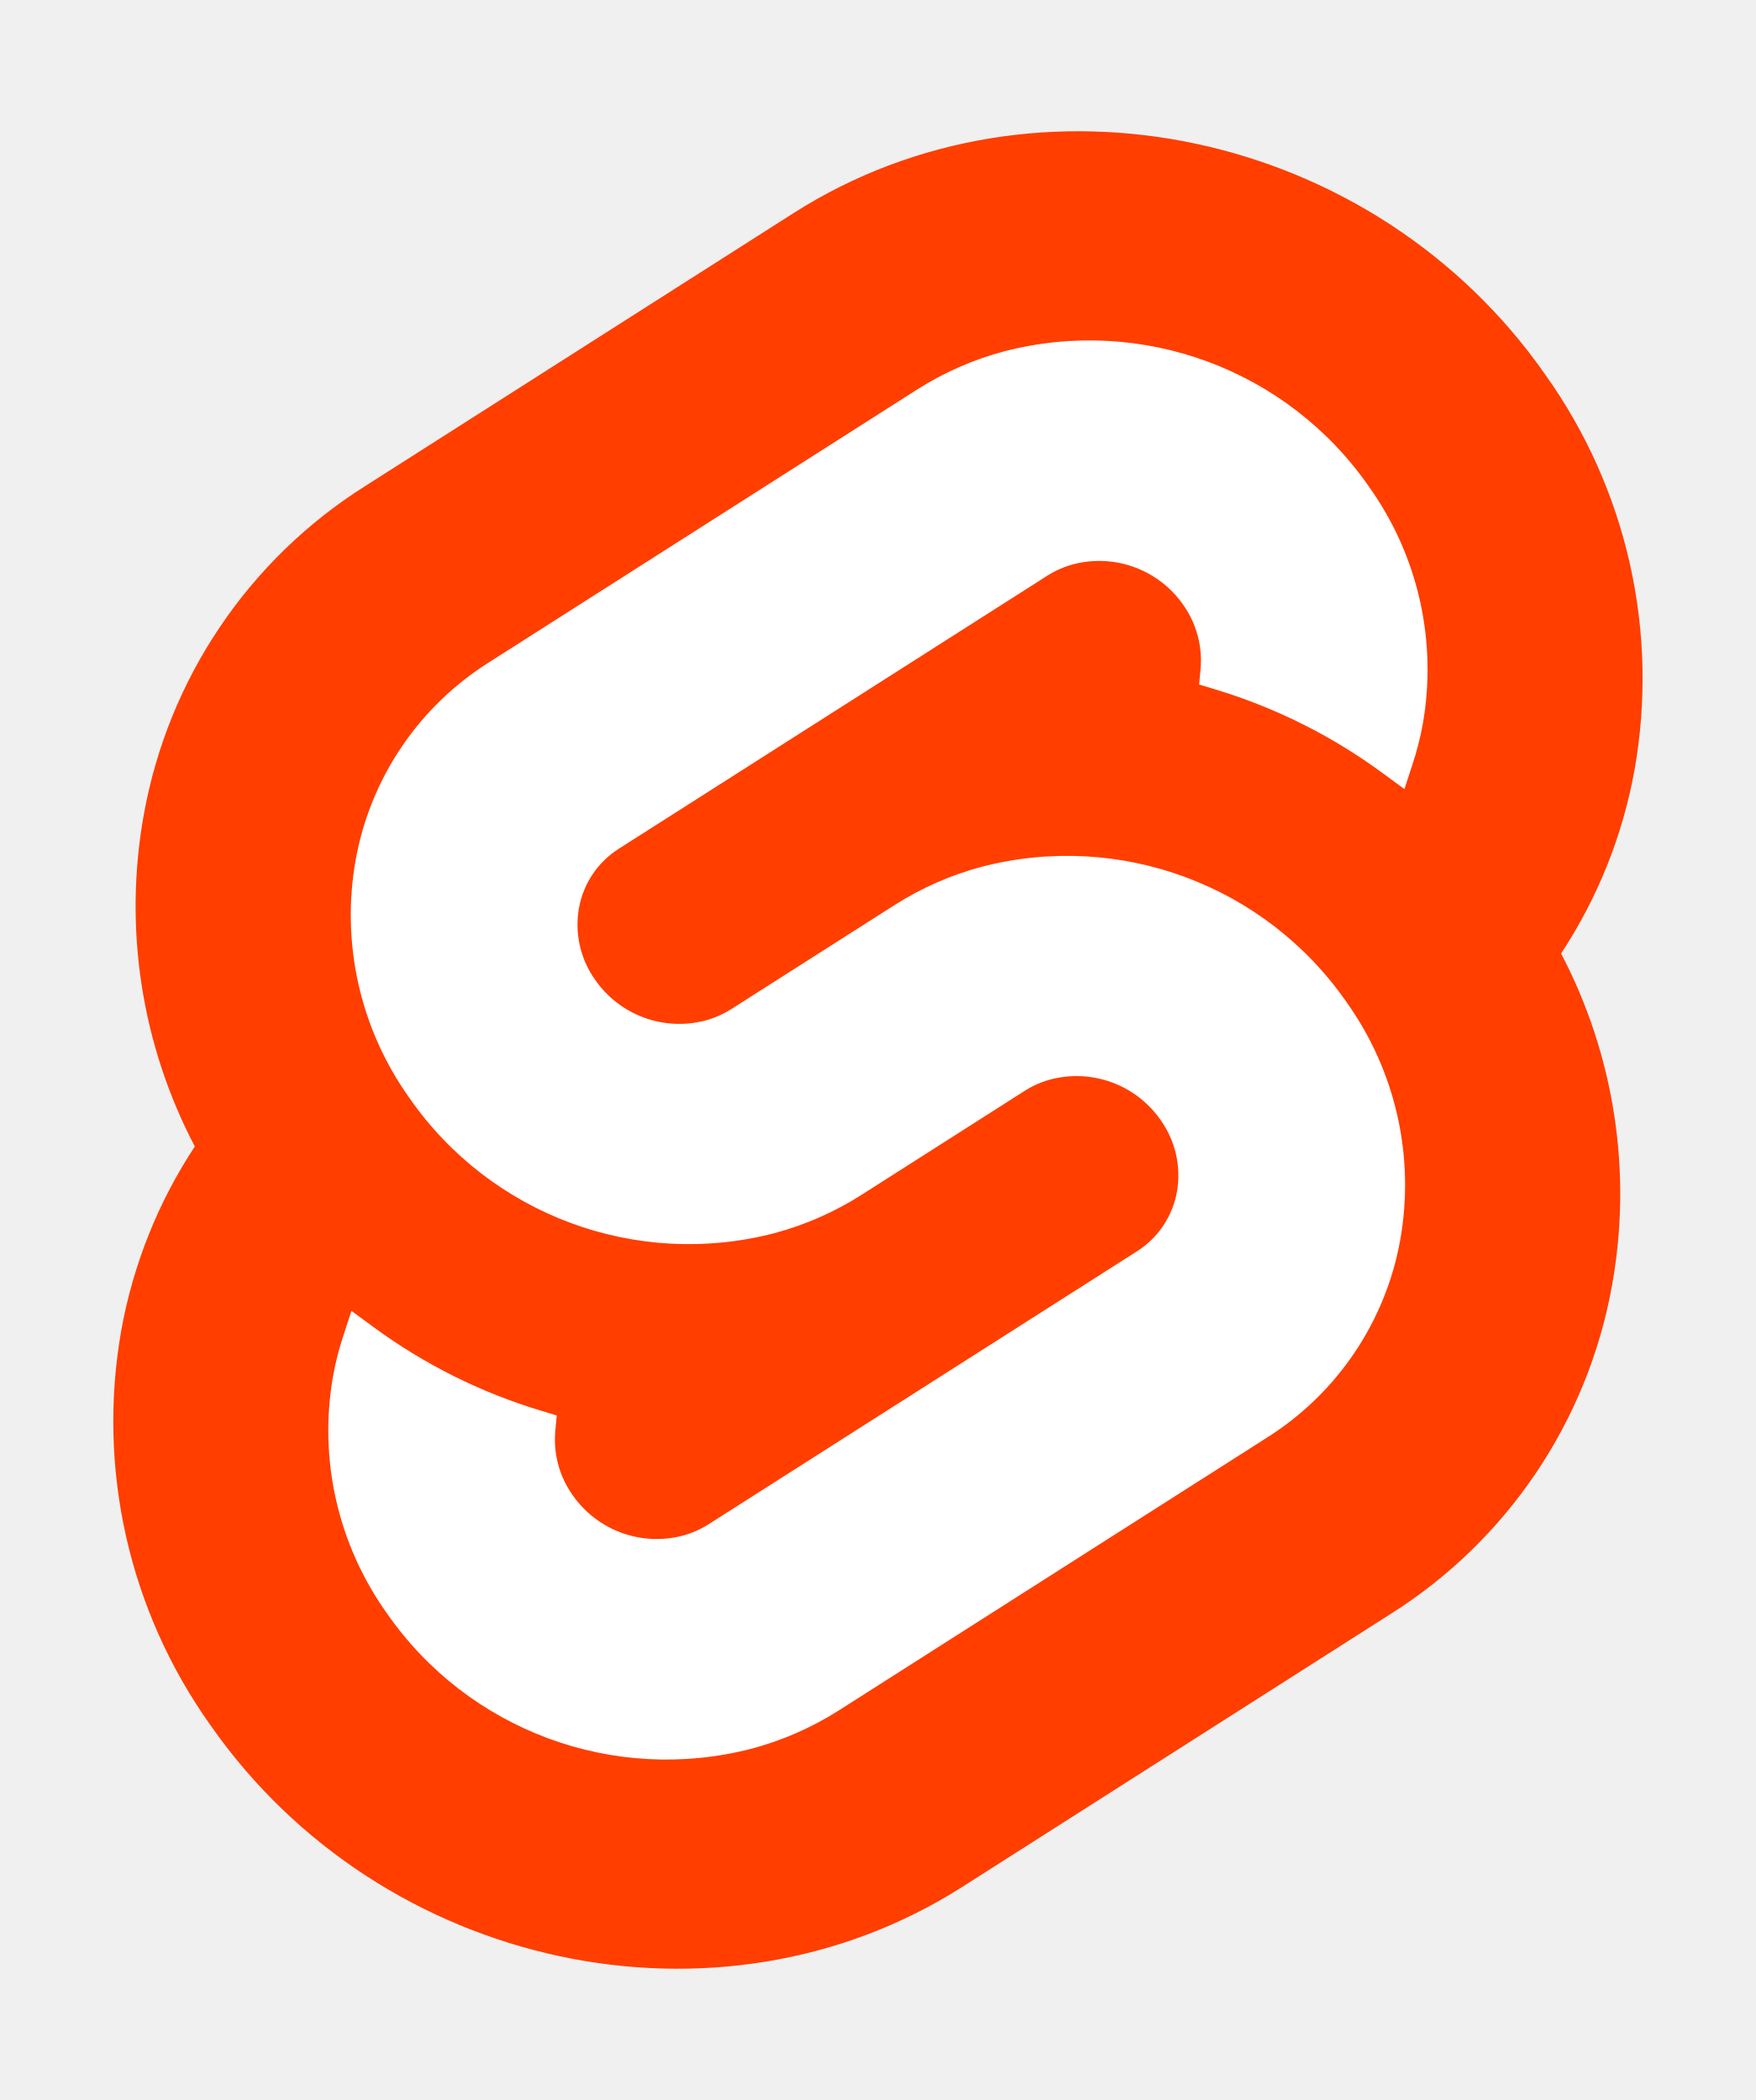
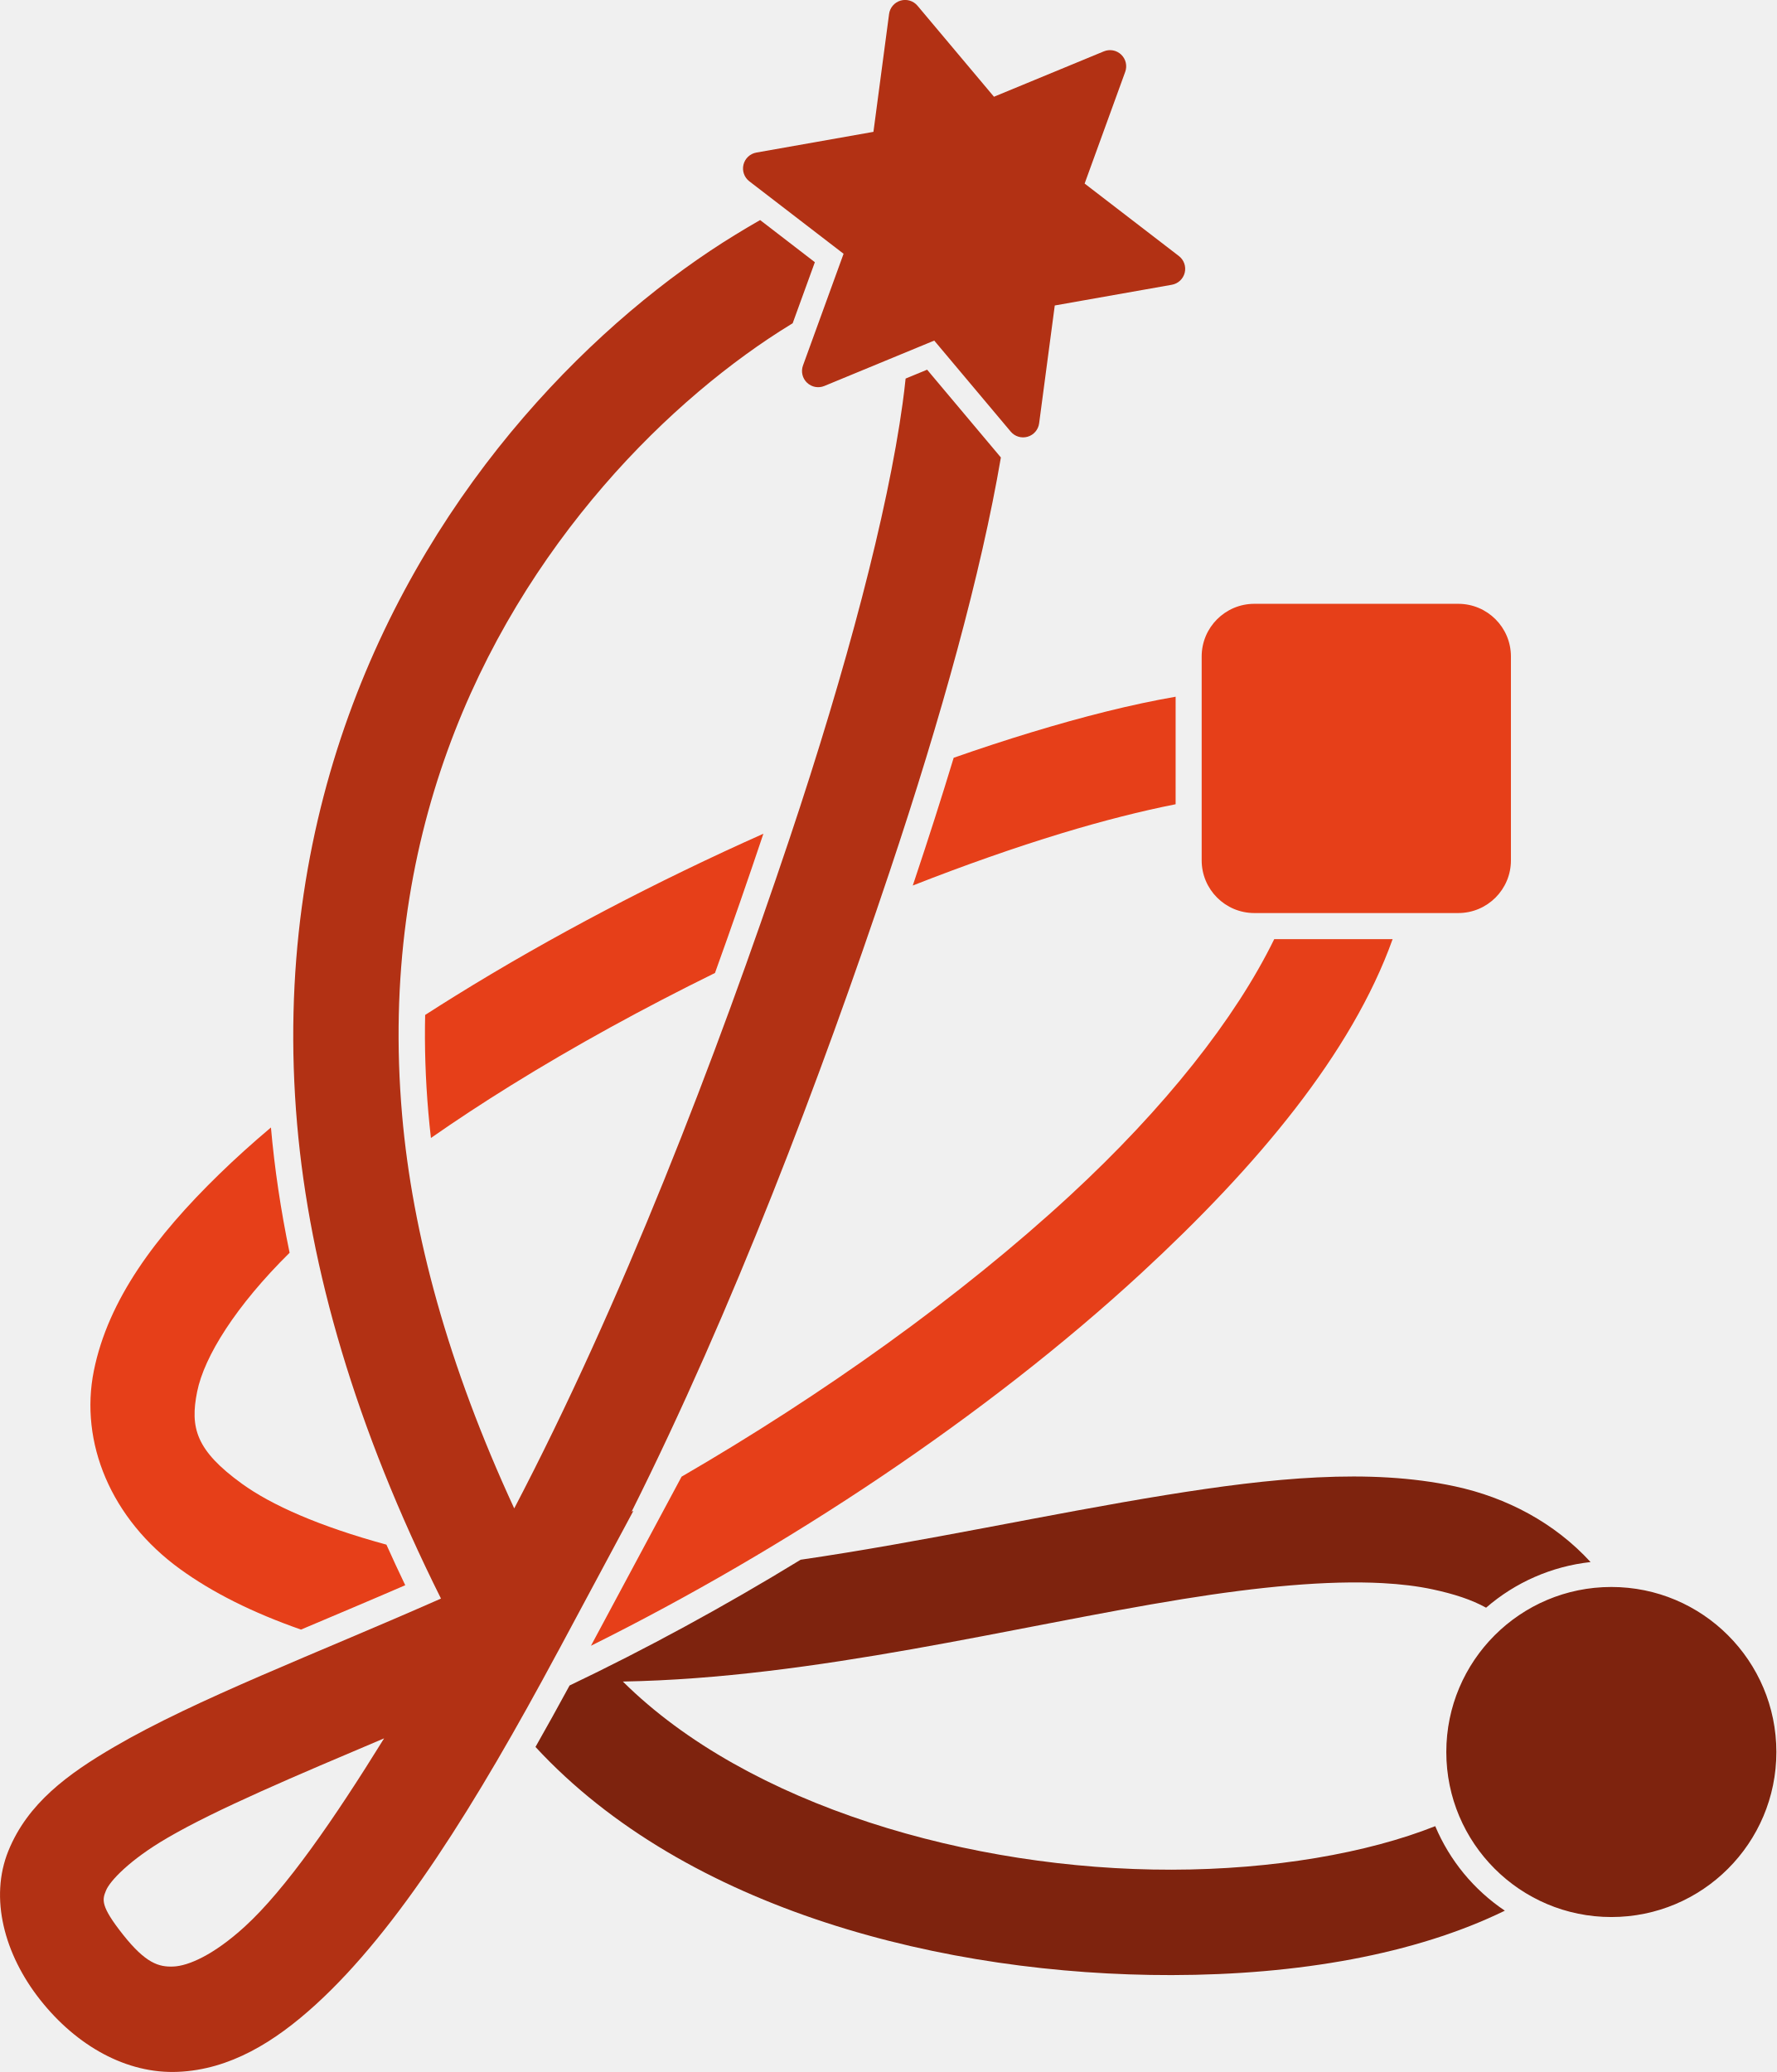
- <svg xmlns="http://www.w3.org/2000/svg" width="107" height="128" viewBox="0 0 107 128">
-   <path d="M94.157 22.819c-10.4-14.885-30.94-19.297-45.792-9.835L22.282 29.608A29.92 29.92 0 0 0 8.764 49.65a31.5 31.5 0 0 0 3.108 20.231 30 30 0 0 0-4.477 11.183 31.9 31.9 0 0 0 5.448 24.116c10.402 14.887 30.942 19.297 45.791 9.835l26.083-16.624A29.92 29.92 0 0 0 98.235 78.35a31.53 31.53 0 0 0-3.105-20.232 30 30 0 0 0 4.474-11.182 31.88 31.88 0 0 0-5.447-24.116" style="fill:#ff3e00" />
-   <path d="M45.817 106.582a20.72 20.72 0 0 1-22.237-8.243 19.17 19.17 0 0 1-3.277-14.503 18 18 0 0 1 .624-2.435l.49-1.498 1.337.981a33.6 33.6 0 0 0 10.203 5.098l.97.294-.09.968a5.85 5.85 0 0 0 1.052 3.878 6.24 6.24 0 0 0 6.695 2.485 5.8 5.8 0 0 0 1.603-.704L69.27 76.28a5.43 5.43 0 0 0 2.45-3.631 5.8 5.8 0 0 0-.987-4.371 6.24 6.24 0 0 0-6.698-2.487 5.7 5.7 0 0 0-1.6.704l-9.953 6.345a19 19 0 0 1-5.296 2.326 20.72 20.72 0 0 1-22.237-8.243 19.17 19.17 0 0 1-3.277-14.502 17.99 17.99 0 0 1 8.13-12.052l26.081-16.623a19 19 0 0 1 5.3-2.329 20.72 20.72 0 0 1 22.237 8.243 19.17 19.17 0 0 1 3.277 14.503 18 18 0 0 1-.624 2.435l-.49 1.498-1.337-.98a33.6 33.6 0 0 0-10.203-5.1l-.97-.294.09-.968a5.86 5.86 0 0 0-1.052-3.878 6.24 6.24 0 0 0-6.696-2.485 5.8 5.8 0 0 0-1.602.704L37.73 51.72a5.42 5.42 0 0 0-2.449 3.63 5.79 5.79 0 0 0 .986 4.372 6.24 6.24 0 0 0 6.698 2.486 5.8 5.8 0 0 0 1.602-.704l9.952-6.342a19 19 0 0 1 5.295-2.328 20.72 20.72 0 0 1 22.237 8.242 19.17 19.17 0 0 1 3.277 14.503 18 18 0 0 1-8.13 12.053l-26.081 16.622a19 19 0 0 1-5.3 2.328" style="fill:#fff" />
+ <svg xmlns="http://www.w3.org/2000/svg" viewBox="34.25 67.89 142.7 166.45">
+   <path fill="#7e230e" d="M176.947 208.634a13.257 13.257 0 0 1-13.257 13.257 13.257 13.257 0 0 1-13.257-13.257 13.257 13.257 0 0 1 13.257-13.257 13.257 13.257 0 0 1 13.257 13.257m-36.828-22.063c-3.881.188-7.959.732-12.195 1.416-9.354 1.51-19.518 3.766-29.358 5.201-6.124 3.747-12.391 7.153-18.562 10.103-.918 1.69-1.829 3.337-2.738 4.936 12.125 13.132 32.931 18.354 51.105 18.328 10.124-.015 19.551-1.653 26.765-5.174a15.351 15.351 0 0 1-5.593-6.79c-5.428 2.159-13.017 3.486-21.183 3.497-16.127.023-34.013-5.137-44.076-15.115 15.398-.267 31.519-4.452 44.99-6.627 6.084-.983 11.605-1.515 16.032-1.279 1.476.079 2.828.243 4.041.504 1.696.365 3.105.819 4.282 1.47a15.351 15.351 0 0 1 8.393-3.666c-2.89-3.154-6.735-5.186-10.892-6.081-3.445-.742-7.128-.91-11.01-.722" />
+   <path fill="#b23114" d="m95.01 80.146 9.404-1.664 1.256-9.467a1.299 1.299 0 0 1 2.283-.665l6.143 7.312 8.827-3.646a1.299 1.299 0 0 1 1.717 1.644l-3.261 8.976 7.571 5.821a1.299 1.299 0 0 1-.566 2.309l-9.404 1.664-1.256 9.467a1.299 1.299 0 0 1-2.283.665l-6.143-7.312-8.827 3.646a1.299 1.299 0 0 1-1.717-1.644l3.261-8.976-7.571-5.821a1.299 1.299 0 0 1 .566-2.309zm.301 5.422c-.643.367-1.299.756-1.969 1.166-5.447 3.332-11.467 8.223-17.025 14.668-11.117 12.891-20.341 32.18-18.199 56.801 1.009 11.593 4.697 24.369 11.556 38.104-10.181 4.499-19.633 8.055-26.252 11.918-3.754 2.191-6.947 4.542-8.494 8.338-1.547 3.796-.333 8.339 2.563 11.996 2.908 3.673 6.918 5.95 11.07 5.768 4.152-.182 7.74-2.382 11.061-5.412 6.603-6.027 12.842-16.053 19.404-28.277l.039-.067c.01-.018.019-.039.029-.056.014-.027.029-.05.043-.076l5.994-11.18-.141.065c8.104-16.2 15.113-34.646 20.725-51.414 4.175-12.473 7.356-24.021 8.936-33.27l-5.925-7.052-1.728.714c-.066.642-.146 1.309-.241 1.999-1.201 8.747-4.503 21.275-9.07 34.922-5.972 17.845-13.578 37.504-22.129 53.842-5.33-11.528-8.18-22.099-9.006-31.593-1.929-22.169 6.252-39.03 16.176-50.537 4.962-5.754 10.371-10.124 15.032-12.974.055-.034.11-.067.165-.101l1.783-4.907zM65.106 207.537c-4.034 6.519-7.917 12.134-11.192 15.123-2.516 2.297-4.541 3.155-5.726 3.207-1.185.052-2.235-.261-4.059-2.565-1.836-2.319-1.663-2.807-1.362-3.545.301-.738 1.845-2.425 4.922-4.22 3.97-2.317 10.349-5.005 17.416-8" />
+   <path fill="#e63f19" d="M135.014 116.396h16.377a4.233 4.233 45 0 1 4.233 4.233v16.376a4.233 4.233 135 0 1-4.233 4.233h-16.377a4.233 4.233 45 0 1-4.233-4.233V120.629a4.233 4.233 135 0 1 4.233-4.233m-6.325 7.464c-3.545.613-7.434 1.597-11.608 2.865-2.017.613-4.097 1.295-6.221 2.039-.968 3.189-2.017 6.469-3.137 9.815-.05.149-.1.299-.15.448 4.173-1.639 8.213-3.058 11.97-4.2 3.305-1.004 6.405-1.787 9.145-2.33zm-33.114 11.005c-8.471 3.776-17.032 8.237-24.781 13.047-.806.5-1.603 1.005-2.391 1.512-.057 2.537.024 5.157.259 7.861.058.668.127 1.342.205 2.022 2.029-1.416 4.169-2.822 6.391-4.201 5.149-3.197 10.742-6.259 16.427-9.054 1.36-3.775 2.659-7.519 3.889-11.187m41.037 8.467c-3.119 6.384-8.803 13.576-16.408 20.597-8.826 8.148-19.876 16.015-31.199 22.585h-.001l-7.281 13.585c15.659-7.786 31.769-18.45 44.225-29.949 9.301-8.586 16.893-17.651 20.174-26.817zm-80.595 15.131c-1.473 1.241-2.864 2.495-4.161 3.758-5.105 4.972-8.916 10.073-10.068 15.797-1.152 5.724 1.352 11.88 6.935 15.924 2.602 1.885 5.804 3.49 9.707 4.858 2.703-1.146 5.511-2.324 8.375-3.564-.524-1.092-1.028-2.179-1.513-3.26-5.41-1.474-9.248-3.186-11.604-4.892-3.706-2.684-4.182-4.501-3.6-7.396.572-2.842 3.121-6.906 7.427-11.16-.714-3.44-1.212-6.797-1.499-10.066" />
</svg>
